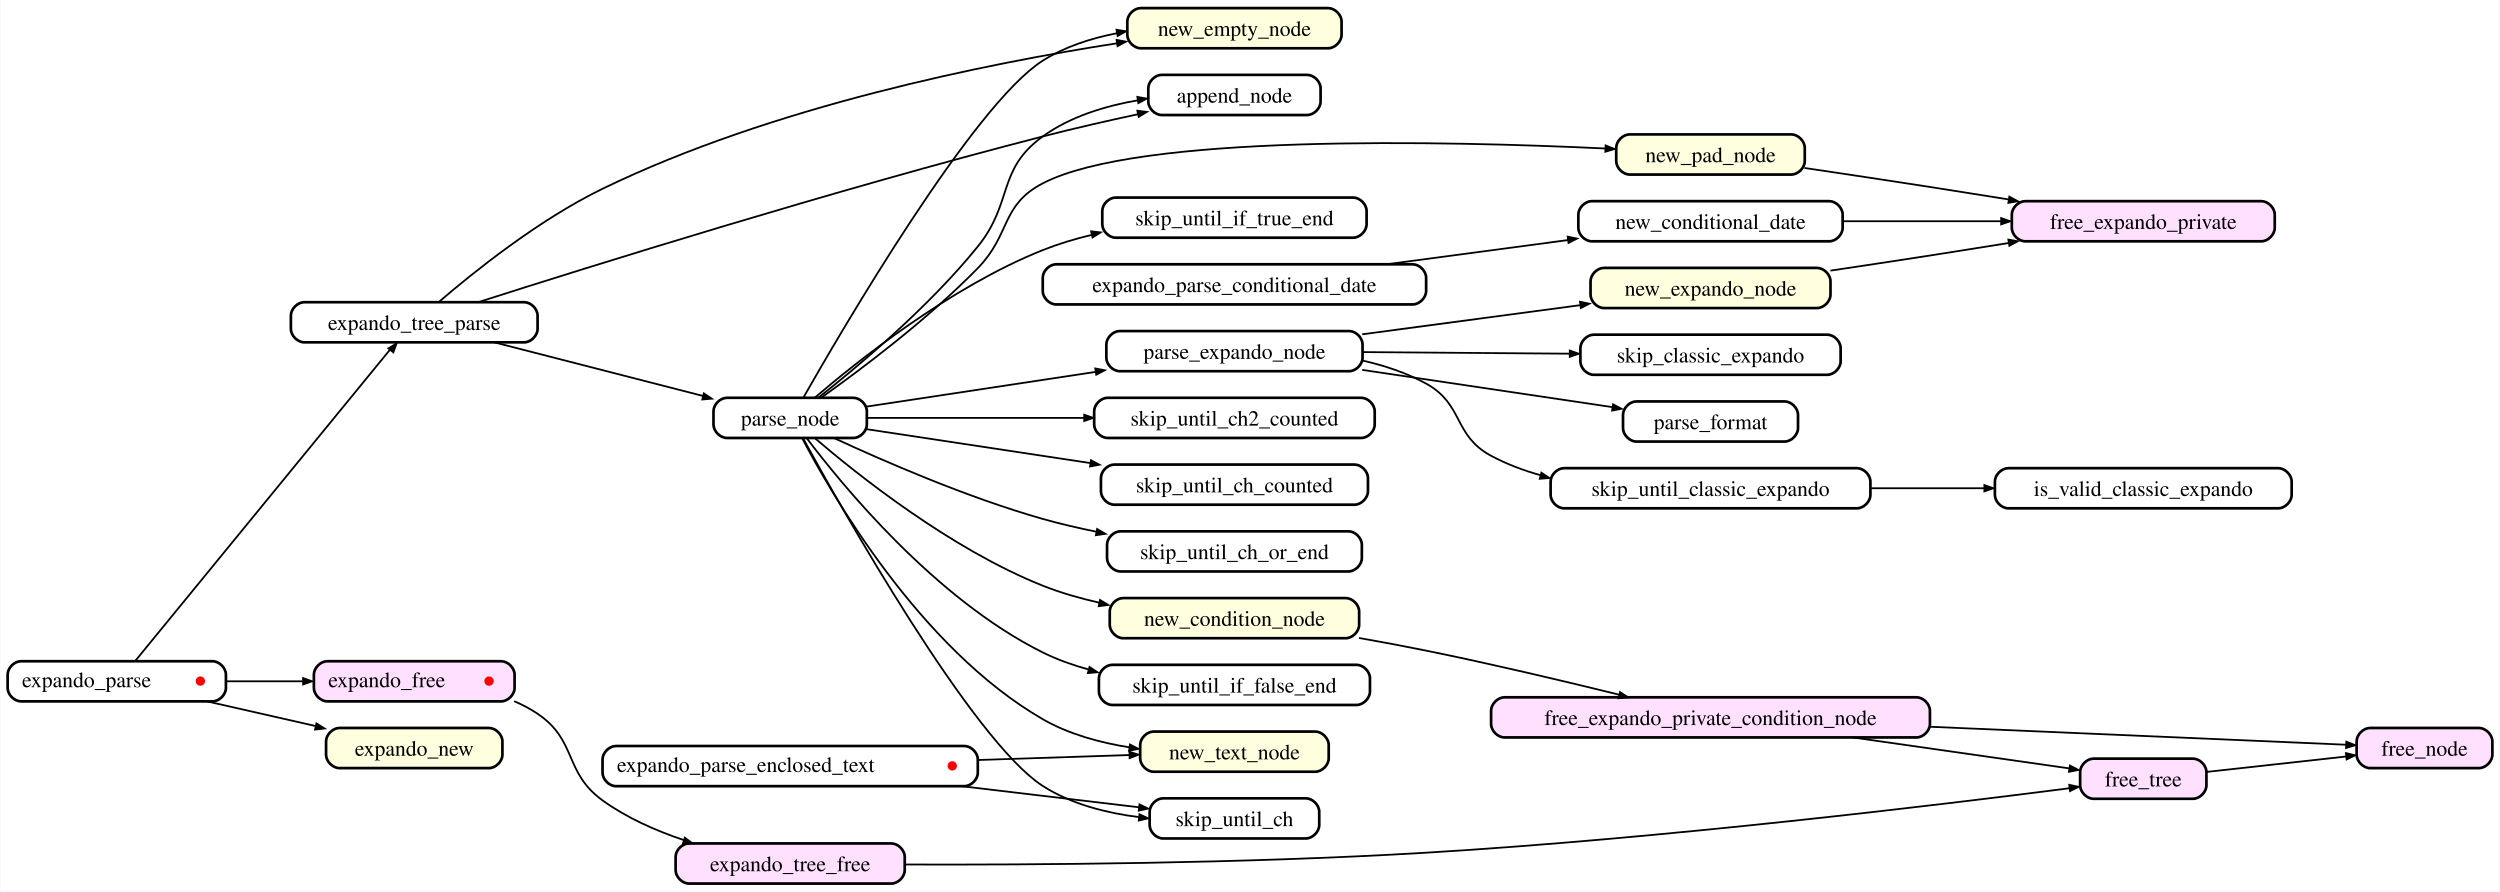
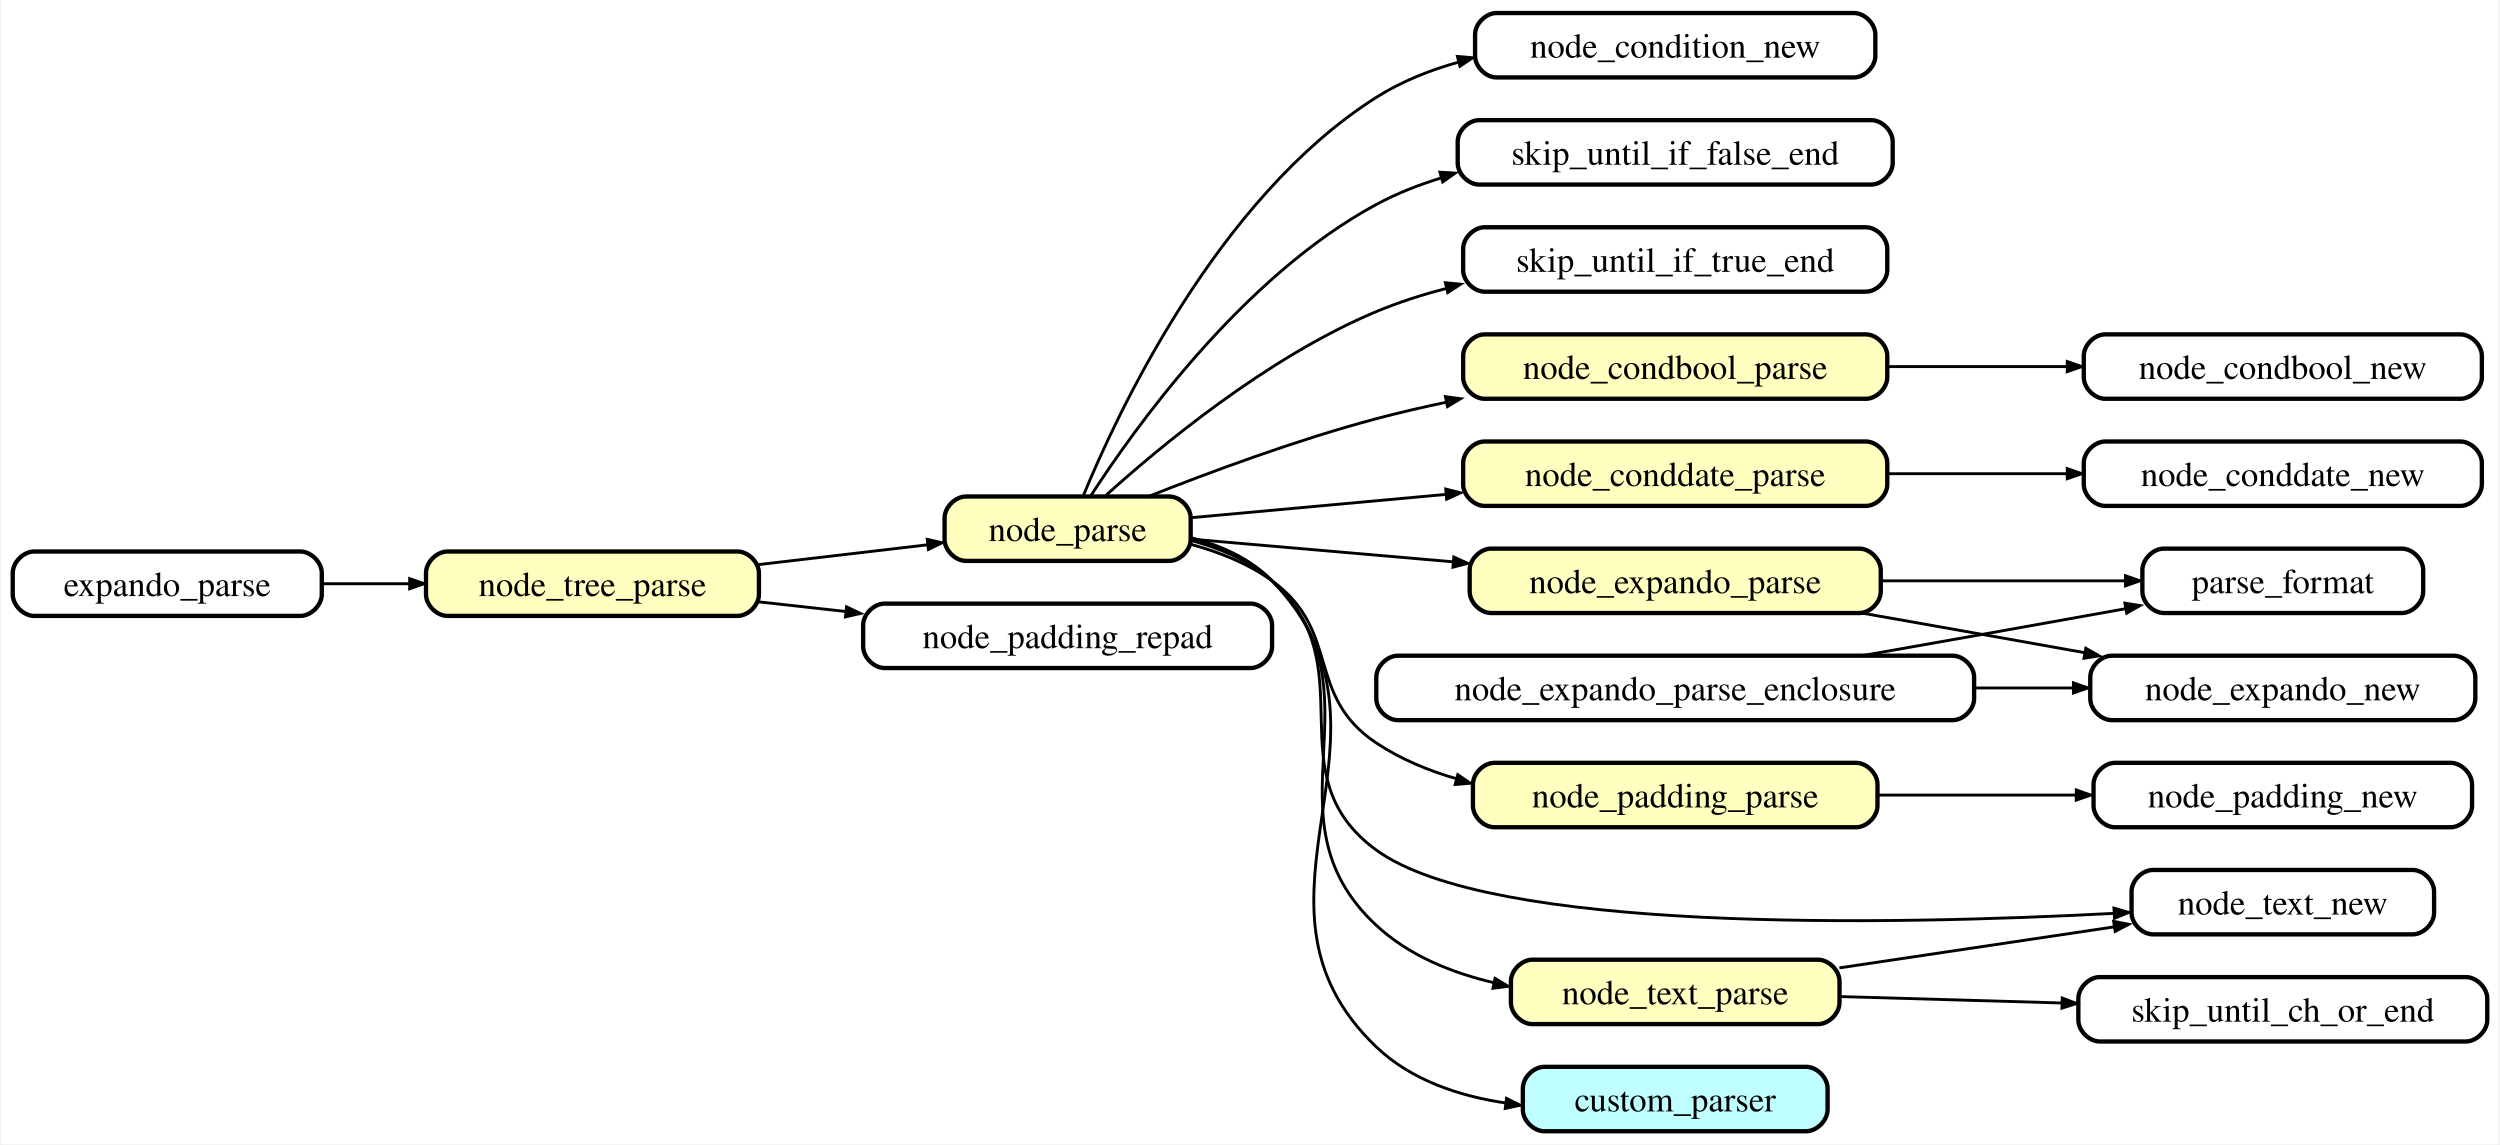
- <svg xmlns="http://www.w3.org/2000/svg" width="1385pt" height="494pt" viewBox="0.00 0.00 1385.25 494.25">
-   <g id="graph0" class="graph" transform="scale(1 1) rotate(0) translate(4 490.25)">
-     <polygon fill="white" stroke="none" points="-4,4 -4,-490.25 1381.25,-490.25 1381.25,4 -4,4" />
+ <svg xmlns="http://www.w3.org/2000/svg" width="863pt" height="395pt" viewBox="0.00 0.00 862.75 395.25">
+   <g id="graph0" class="graph" transform="scale(1 1) rotate(0) translate(4 391.25)">
+     <polygon fill="white" stroke="none" points="-4,4 -4,-391.25 858.75,-391.25 858.75,4 -4,4" />
    <g id="node1" class="node">
-       <path fill="#ffffff" stroke="black" stroke-width="1.5" d="M7.42,-101.5C7.42,-101.5 113.58,-101.5 113.58,-101.5 117.29,-101.5 121,-105.21 121,-108.92 121,-108.92 121,-116.33 121,-116.33 121,-120.04 117.29,-123.75 113.58,-123.75 113.58,-123.75 7.42,-123.75 7.42,-123.75 3.71,-123.75 0,-120.04 0,-116.33 0,-116.33 0,-108.92 0,-108.92 0,-105.21 3.71,-101.5 7.42,-101.5" />
-       <text text-anchor="start" x="8" y="-109.35" font-family="Times,serif" font-size="12.00">expando_parse </text>
-       <text text-anchor="start" x="102.5" y="-109.35" font-family="Times,serif" font-size="12.00" fill="red">●</text>
+       <path fill="#ffffc0" stroke="black" stroke-width="1.5" d="M508.42,-253.5C508.42,-253.5 640.08,-253.5 640.08,-253.5 643.79,-253.5 647.5,-257.21 647.5,-260.92 647.5,-260.92 647.5,-268.33 647.5,-268.33 647.5,-272.04 643.79,-275.75 640.08,-275.75 640.08,-275.75 508.42,-275.75 508.42,-275.75 504.71,-275.75 501,-272.04 501,-268.33 501,-268.33 501,-260.92 501,-260.92 501,-257.21 504.71,-253.5 508.42,-253.5" />
+       <text text-anchor="middle" x="574.25" y="-260.35" font-family="Times,serif" font-size="12.00">node_condbool_parse</text>
+     </g>
+     <g id="node10" class="node">
+       <path fill="#ffffff" stroke="black" stroke-width="1.5" d="M722.79,-253.5C722.79,-253.5 845.46,-253.5 845.46,-253.5 849.17,-253.5 852.88,-257.21 852.88,-260.92 852.88,-260.92 852.88,-268.33 852.88,-268.33 852.88,-272.04 849.17,-275.75 845.46,-275.75 845.46,-275.75 722.79,-275.75 722.79,-275.75 719.08,-275.75 715.38,-272.04 715.38,-268.33 715.38,-268.33 715.38,-260.92 715.38,-260.92 715.38,-257.21 719.08,-253.5 722.79,-253.5" />
+       <text text-anchor="middle" x="784.12" y="-260.35" font-family="Times,serif" font-size="12.00">node_condbool_new</text>
+     </g>
+     <g id="edge2" class="edge">
+       <path fill="none" stroke="black" d="M647.37,-264.62C667.54,-264.62 689.48,-264.62 709.73,-264.62" />
+       <polygon fill="black" stroke="black" points="709.67,-266.38 714.67,-264.62 709.67,-262.88 709.67,-266.38" />
+     </g>
+     <g id="node2" class="node">
+       <path fill="#ffffc0" stroke="black" stroke-width="1.5" d="M508.42,-216.5C508.42,-216.5 640.08,-216.5 640.08,-216.5 643.79,-216.5 647.5,-220.21 647.5,-223.92 647.5,-223.92 647.5,-231.33 647.5,-231.33 647.5,-235.04 643.79,-238.75 640.08,-238.75 640.08,-238.75 508.42,-238.75 508.42,-238.75 504.71,-238.75 501,-235.04 501,-231.33 501,-231.33 501,-223.92 501,-223.92 501,-220.21 504.71,-216.5 508.42,-216.5" />
+       <text text-anchor="middle" x="574.25" y="-223.35" font-family="Times,serif" font-size="12.00">node_conddate_parse</text>
+     </g>
+     <g id="node11" class="node">
+       <path fill="#ffffff" stroke="black" stroke-width="1.5" d="M722.79,-216.5C722.79,-216.5 845.46,-216.5 845.46,-216.5 849.17,-216.5 852.88,-220.21 852.88,-223.92 852.88,-223.92 852.88,-231.33 852.88,-231.33 852.88,-235.04 849.17,-238.75 845.46,-238.75 845.46,-238.75 722.79,-238.75 722.79,-238.75 719.08,-238.75 715.38,-235.04 715.38,-231.33 715.38,-231.33 715.38,-223.92 715.38,-223.92 715.38,-220.21 719.08,-216.5 722.79,-216.5" />
+       <text text-anchor="middle" x="784.12" y="-223.35" font-family="Times,serif" font-size="12.00">node_conddate_new</text>
+     </g>
+     <g id="edge3" class="edge">
+       <path fill="none" stroke="black" d="M647.37,-227.62C667.54,-227.62 689.48,-227.62 709.73,-227.62" />
+       <polygon fill="black" stroke="black" points="709.67,-229.38 714.67,-227.62 709.67,-225.88 709.67,-229.38" />
    </g>
    <g id="node3" class="node">
-       <path fill="#ffe0ff" stroke="black" stroke-width="1.5" d="M177.17,-101.5C177.17,-101.5 273.58,-101.5 273.58,-101.5 277.29,-101.5 281,-105.21 281,-108.92 281,-108.92 281,-116.33 281,-116.33 281,-120.04 277.29,-123.75 273.58,-123.75 273.58,-123.75 177.17,-123.75 177.17,-123.75 173.46,-123.75 169.75,-120.04 169.75,-116.33 169.75,-116.33 169.75,-108.92 169.75,-108.92 169.75,-105.21 173.46,-101.5 177.17,-101.5" />
-       <text text-anchor="start" x="177.75" y="-109.35" font-family="Times,serif" font-size="12.00">expando_free </text>
-       <text text-anchor="start" x="262.5" y="-109.35" font-family="Times,serif" font-size="12.00" fill="red">●</text>
+       <path fill="#ffffc0" stroke="black" stroke-width="1.5" d="M510.67,-179.5C510.67,-179.5 637.83,-179.5 637.83,-179.5 641.54,-179.5 645.25,-183.21 645.25,-186.92 645.25,-186.92 645.25,-194.33 645.25,-194.33 645.25,-198.04 641.54,-201.75 637.83,-201.75 637.83,-201.75 510.67,-201.75 510.67,-201.75 506.96,-201.75 503.25,-198.04 503.25,-194.33 503.25,-194.33 503.25,-186.92 503.25,-186.92 503.25,-183.21 506.96,-179.5 510.67,-179.5" />
+       <text text-anchor="middle" x="574.25" y="-186.35" font-family="Times,serif" font-size="12.00">node_expando_parse</text>
    </g>
-     <g id="edge2" class="edge">
-       <path fill="none" stroke="black" d="M120.76,-112.62C134.77,-112.62 149.72,-112.62 163.79,-112.62" />
-       <polygon fill="black" stroke="black" points="163.76,-114.38 168.76,-112.62 163.76,-110.88 163.76,-114.38" />
+     <g id="node12" class="node">
+       <path fill="#ffffff" stroke="black" stroke-width="1.5" d="M725.04,-142.5C725.04,-142.5 843.21,-142.5 843.21,-142.5 846.92,-142.5 850.62,-146.21 850.62,-149.92 850.62,-149.92 850.62,-157.33 850.62,-157.33 850.62,-161.04 846.92,-164.75 843.21,-164.75 843.21,-164.75 725.04,-164.75 725.04,-164.75 721.33,-164.75 717.62,-161.04 717.62,-157.33 717.62,-157.33 717.62,-149.92 717.62,-149.92 717.62,-146.21 721.33,-142.5 725.04,-142.5" />
+       <text text-anchor="middle" x="784.12" y="-149.35" font-family="Times,serif" font-size="12.00">node_expando_new</text>
+     </g>
+     <g id="edge4" class="edge">
+       <path fill="none" stroke="black" d="M638.53,-179.52C651.42,-177.25 664.9,-174.87 677.5,-172.62 689.91,-170.42 703.13,-168.05 715.88,-165.76" />
+       <polygon fill="black" stroke="black" points="716.08,-167.32 720.69,-164.72 715.46,-163.88 716.08,-167.32" />
+     </g>
+     <g id="node13" class="node">
+       <path fill="#ffffff" stroke="black" stroke-width="1.5" d="M743.04,-179.5C743.04,-179.5 825.21,-179.5 825.21,-179.5 828.92,-179.5 832.62,-183.21 832.62,-186.92 832.62,-186.92 832.62,-194.33 832.62,-194.33 832.62,-198.04 828.92,-201.75 825.21,-201.75 825.21,-201.75 743.04,-201.75 743.04,-201.75 739.33,-201.75 735.62,-198.04 735.62,-194.33 735.62,-194.33 735.62,-186.92 735.62,-186.92 735.62,-183.21 739.33,-179.5 743.04,-179.5" />
+       <text text-anchor="middle" x="784.12" y="-186.35" font-family="Times,serif" font-size="12.00">parse_format</text>
+     </g>
+     <g id="edge5" class="edge">
+       <path fill="none" stroke="black" d="M645.05,-190.62C672.79,-190.62 704.18,-190.62 730.02,-190.62" />
+       <polygon fill="black" stroke="black" points="729.78,-192.38 734.78,-190.62 729.78,-188.88 729.78,-192.38" />
+     </g>
+     <g id="node4" class="node">
+       <path fill="#ffffc0" stroke="black" stroke-width="1.5" d="M511.79,-105.5C511.79,-105.5 636.71,-105.5 636.71,-105.5 640.42,-105.5 644.12,-109.21 644.12,-112.92 644.12,-112.92 644.12,-120.33 644.12,-120.33 644.12,-124.04 640.42,-127.75 636.71,-127.75 636.71,-127.75 511.79,-127.75 511.79,-127.75 508.08,-127.75 504.38,-124.04 504.38,-120.33 504.38,-120.33 504.38,-112.92 504.38,-112.92 504.38,-109.21 508.08,-105.5 511.79,-105.5" />
+       <text text-anchor="middle" x="574.25" y="-112.35" font-family="Times,serif" font-size="12.00">node_padding_parse</text>
+     </g>
+     <g id="node15" class="node">
+       <path fill="#ffffff" stroke="black" stroke-width="1.5" d="M726.17,-105.5C726.17,-105.5 842.08,-105.5 842.08,-105.5 845.79,-105.5 849.5,-109.21 849.5,-112.92 849.5,-112.92 849.5,-120.33 849.5,-120.33 849.5,-124.04 845.79,-127.75 842.08,-127.75 842.08,-127.75 726.17,-127.75 726.17,-127.75 722.46,-127.75 718.75,-124.04 718.75,-120.33 718.75,-120.33 718.75,-112.92 718.75,-112.92 718.75,-109.21 722.46,-105.5 726.17,-105.5" />
+       <text text-anchor="middle" x="784.12" y="-112.35" font-family="Times,serif" font-size="12.00">node_padding_new</text>
+     </g>
+     <g id="edge8" class="edge">
+       <path fill="none" stroke="black" d="M643.89,-116.62C666.04,-116.62 690.61,-116.62 712.87,-116.62" />
+       <polygon fill="black" stroke="black" points="712.78,-118.38 717.78,-116.62 712.78,-114.88 712.78,-118.38" />
+     </g>
+     <g id="node5" class="node">
+       <path fill="#ffffc0" stroke="black" stroke-width="1.5" d="M329.29,-197.5C329.29,-197.5 399.46,-197.5 399.46,-197.5 403.17,-197.5 406.88,-201.21 406.88,-204.92 406.88,-204.92 406.88,-212.33 406.88,-212.33 406.88,-216.04 403.17,-219.75 399.46,-219.75 399.46,-219.75 329.29,-219.75 329.29,-219.75 325.58,-219.75 321.88,-216.04 321.88,-212.33 321.88,-212.33 321.88,-204.92 321.88,-204.92 321.88,-201.21 325.58,-197.5 329.29,-197.5" />
+       <text text-anchor="middle" x="364.38" y="-204.35" font-family="Times,serif" font-size="12.00">node_parse</text>
+     </g>
+     <g id="edge10" class="edge">
+       <path fill="none" stroke="black" d="M391.89,-219.6C413.01,-227.98 443.5,-239.32 471,-246.62 478.86,-248.71 487.12,-250.62 495.39,-252.36" />
+       <polygon fill="black" stroke="black" points="494.88,-254.24 500.12,-253.53 495.58,-250.81 494.88,-254.24" />
+     </g>
+     <g id="edge11" class="edge">
+       <path fill="none" stroke="black" d="M406.44,-212.38C431.84,-214.7 465.26,-217.75 495.51,-220.52" />
+       <polygon fill="black" stroke="black" points="494.98,-222.32 500.12,-221.03 495.3,-218.83 494.98,-222.32" />
+     </g>
+     <g id="edge13" class="edge">
+       <path fill="none" stroke="black" d="M406.44,-205.07C432.51,-202.81 467.02,-199.82 497.89,-197.15" />
+       <polygon fill="black" stroke="black" points="497.78,-198.83 502.61,-196.66 497.48,-195.34 497.78,-198.83" />
+     </g>
+     <g id="edge14" class="edge">
+       <path fill="none" stroke="black" d="M406.65,-203.3C416.58,-200.63 426.7,-196.63 435,-190.62 458.97,-173.28 446.36,-151.01 471,-134.62 479.42,-129.02 489.06,-125.01 498.99,-122.17" />
+       <polygon fill="black" stroke="black" points="499.14,-123.67 503.52,-120.7 498.24,-120.29 499.14,-123.67" />
+     </g>
+     <g id="node6" class="node">
+       <path fill="#ffffc0" stroke="black" stroke-width="1.5" d="M524.92,-37.5C524.92,-37.5 623.58,-37.5 623.58,-37.5 627.29,-37.5 631,-41.21 631,-44.92 631,-44.92 631,-52.33 631,-52.33 631,-56.04 627.29,-59.75 623.58,-59.75 623.58,-59.75 524.92,-59.75 524.92,-59.75 521.21,-59.75 517.5,-56.04 517.5,-52.33 517.5,-52.33 517.5,-44.92 517.5,-44.92 517.5,-41.21 521.21,-37.5 524.92,-37.5" />
+       <text text-anchor="middle" x="574.25" y="-44.35" font-family="Times,serif" font-size="12.00">node_text_parse</text>
+     </g>
+     <g id="edge16" class="edge">
+       <path fill="none" stroke="black" d="M406.82,-205.1C417.1,-202.43 427.34,-197.97 435,-190.62 474.86,-152.36 430.54,-109.25 471,-71.62 482.21,-61.2 497.11,-55.14 512.05,-51.71" />
+       <polygon fill="black" stroke="black" points="512.01,-53.29 516.55,-50.56 511.29,-49.87 512.01,-53.29" />
+     </g>
+     <g id="node8" class="node">
+       <path fill="#c0ffff" stroke="black" stroke-width="1.5" d="M529.04,-0.5C529.04,-0.5 619.46,-0.5 619.46,-0.5 623.17,-0.5 626.88,-4.21 626.88,-7.92 626.88,-7.92 626.88,-15.33 626.88,-15.33 626.88,-19.04 623.17,-22.75 619.46,-22.75 619.46,-22.75 529.04,-22.75 529.04,-22.75 525.33,-22.75 521.62,-19.04 521.62,-15.33 521.62,-15.33 521.62,-7.92 521.62,-7.92 521.62,-4.21 525.33,-0.5 529.04,-0.5" />
+       <text text-anchor="middle" x="574.25" y="-7.35" font-family="Times,serif" font-size="12.00">custom_parser</text>
+     </g>
+     <g id="edge9" class="edge">
+       <path fill="none" stroke="black" d="M406.83,-205.56C417.23,-202.9 427.53,-198.34 435,-190.62 485.98,-137.93 417.98,-80.27 471,-29.62 483.06,-18.1 499.76,-12.56 516.18,-10.18" />
+       <polygon fill="black" stroke="black" points="515.98,-11.84 520.72,-9.49 515.54,-8.37 515.98,-11.84" />
+     </g>
+     <g id="node16" class="node">
+       <path fill="#ffffff" stroke="black" stroke-width="1.5" d="M512.54,-364.5C512.54,-364.5 635.96,-364.5 635.96,-364.5 639.67,-364.5 643.38,-368.21 643.38,-371.92 643.38,-371.92 643.38,-379.33 643.38,-379.33 643.38,-383.04 639.67,-386.75 635.96,-386.75 635.96,-386.75 512.54,-386.75 512.54,-386.75 508.83,-386.75 505.12,-383.04 505.12,-379.33 505.12,-379.33 505.12,-371.92 505.12,-371.92 505.12,-368.21 508.83,-364.5 512.54,-364.5" />
+       <text text-anchor="middle" x="574.25" y="-371.35" font-family="Times,serif" font-size="12.00">node_condition_new</text>
+     </g>
+     <g id="edge12" class="edge">
+       <path fill="none" stroke="black" d="M369.57,-219.46C381.04,-247.5 415.8,-322.7 471,-357.62 479.67,-363.11 489.55,-367.05 499.66,-369.86" />
+       <polygon fill="black" stroke="black" points="499.02,-371.76 504.3,-371.3 499.89,-368.36 499.02,-371.76" />
+     </g>
+     <g id="node17" class="node">
+       <path fill="#ffffff" stroke="black" stroke-width="1.5" d="M739.29,-68.5C739.29,-68.5 828.96,-68.5 828.96,-68.5 832.67,-68.5 836.38,-72.21 836.38,-75.92 836.38,-75.92 836.38,-83.33 836.38,-83.33 836.38,-87.04 832.67,-90.75 828.96,-90.75 828.96,-90.75 739.29,-90.75 739.29,-90.75 735.58,-90.75 731.88,-87.04 731.88,-83.33 731.88,-83.33 731.88,-75.92 731.88,-75.92 731.88,-72.21 735.58,-68.5 739.29,-68.5" />
+       <text text-anchor="middle" x="784.12" y="-75.35" font-family="Times,serif" font-size="12.00">node_text_new</text>
+     </g>
+     <g id="edge15" class="edge">
+       <path fill="none" stroke="black" d="M406.82,-204.61C416.98,-201.93 427.17,-197.6 435,-190.62 468.11,-161.16 435.17,-123.72 471,-97.62 510.31,-68.99 647.53,-71.62 726.32,-75.78" />
+       <polygon fill="black" stroke="black" points="725.8,-77.56 730.89,-76.08 725.99,-74.07 725.8,-77.56" />
+     </g>
+     <g id="node18" class="node">
+       <path fill="#ffffff" stroke="black" stroke-width="1.5" d="M506.54,-327.5C506.54,-327.5 641.96,-327.5 641.96,-327.5 645.67,-327.5 649.38,-331.21 649.38,-334.92 649.38,-334.92 649.38,-342.33 649.38,-342.33 649.38,-346.04 645.67,-349.75 641.96,-349.75 641.96,-349.75 506.54,-349.75 506.54,-349.75 502.83,-349.75 499.12,-346.04 499.12,-342.33 499.12,-342.33 499.12,-334.92 499.12,-334.92 499.12,-331.21 502.83,-327.5 506.54,-327.5" />
+       <text text-anchor="middle" x="574.25" y="-334.35" font-family="Times,serif" font-size="12.00">skip_until_if_false_end</text>
+     </g>
+     <g id="edge17" class="edge">
+       <path fill="none" stroke="black" d="M372.23,-219.75C387.09,-242.78 424.65,-295.64 471,-320.62 478.09,-324.45 485.82,-327.48 493.75,-329.89" />
+       <polygon fill="black" stroke="black" points="492.98,-331.78 498.27,-331.46 493.94,-328.41 492.98,-331.78" />
+     </g>
+     <g id="node19" class="node">
+       <path fill="#ffffff" stroke="black" stroke-width="1.5" d="M508.42,-290.5C508.42,-290.5 640.08,-290.5 640.08,-290.5 643.79,-290.5 647.5,-294.21 647.5,-297.92 647.5,-297.92 647.5,-305.33 647.5,-305.33 647.5,-309.04 643.79,-312.75 640.08,-312.75 640.08,-312.75 508.42,-312.75 508.42,-312.75 504.71,-312.75 501,-309.04 501,-305.33 501,-305.33 501,-297.92 501,-297.92 501,-294.21 504.71,-290.5 508.42,-290.5" />
+       <text text-anchor="middle" x="574.25" y="-297.35" font-family="Times,serif" font-size="12.00">skip_until_if_true_end</text>
+     </g>
+     <g id="edge18" class="edge">
+       <path fill="none" stroke="black" d="M376.98,-219.57C395.37,-236.25 433.03,-267.76 471,-283.62 478.7,-286.84 486.96,-289.49 495.33,-291.66" />
+       <polygon fill="black" stroke="black" points="494.86,-293.59 500.13,-293.09 495.7,-290.19 494.86,-293.59" />
+     </g>
+     <g id="edge19" class="edge">
+       <path fill="none" stroke="black" d="M630.96,-56.93C660.38,-61.32 696.44,-66.7 726.06,-71.12" />
+       <polygon fill="black" stroke="black" points="725.7,-72.98 730.9,-71.99 726.21,-69.52 725.7,-72.98" />
+     </g>
+     <g id="node20" class="node">
+       <path fill="#ffffff" stroke="black" stroke-width="1.5" d="M720.92,-31.5C720.92,-31.5 847.33,-31.5 847.33,-31.5 851.04,-31.5 854.75,-35.21 854.75,-38.92 854.75,-38.92 854.75,-46.33 854.75,-46.33 854.75,-50.04 851.04,-53.75 847.33,-53.75 847.33,-53.75 720.92,-53.75 720.92,-53.75 717.21,-53.75 713.5,-50.04 713.5,-46.33 713.5,-46.33 713.5,-38.92 713.5,-38.92 713.5,-35.21 717.21,-31.5 720.92,-31.5" />
+       <text text-anchor="middle" x="784.12" y="-38.35" font-family="Times,serif" font-size="12.00">skip_until_ch_or_end</text>
+     </g>
+     <g id="edge20" class="edge">
+       <path fill="none" stroke="black" d="M630.96,-47.02C654.66,-46.33 682.66,-45.52 708.14,-44.79" />
+       <polygon fill="black" stroke="black" points="707.93,-46.52 712.88,-44.62 707.83,-43.02 707.93,-46.52" />
+     </g>
+     <g id="node7" class="node">
+       <path fill="#ffffc0" stroke="black" stroke-width="1.5" d="M150.17,-178.5C150.17,-178.5 250.33,-178.5 250.33,-178.5 254.04,-178.5 257.75,-182.21 257.75,-185.92 257.75,-185.92 257.75,-193.33 257.75,-193.33 257.75,-197.04 254.04,-200.75 250.33,-200.75 250.33,-200.75 150.17,-200.75 150.17,-200.75 146.46,-200.75 142.75,-197.04 142.75,-193.33 142.75,-193.33 142.75,-185.92 142.75,-185.92 142.75,-182.21 146.46,-178.5 150.17,-178.5" />
+       <text text-anchor="middle" x="200.25" y="-185.35" font-family="Times,serif" font-size="12.00">node_tree_parse</text>
+     </g>
+     <g id="edge22" class="edge">
+       <path fill="none" stroke="black" d="M257.5,-196.22C276.73,-198.47 298.02,-200.97 316.43,-203.12" />
+       <polygon fill="black" stroke="black" points="315.88,-204.94 321.05,-203.78 316.29,-201.46 315.88,-204.94" />
+     </g>
+     <g id="node21" class="node">
+       <path fill="#ffffff" stroke="black" stroke-width="1.5" d="M301.17,-160.5C301.17,-160.5 427.58,-160.5 427.58,-160.5 431.29,-160.5 435,-164.21 435,-167.92 435,-167.92 435,-175.33 435,-175.33 435,-179.04 431.29,-182.75 427.58,-182.75 427.58,-182.75 301.17,-182.75 301.17,-182.75 297.46,-182.75 293.75,-179.04 293.75,-175.33 293.75,-175.33 293.75,-167.92 293.75,-167.92 293.75,-164.21 297.46,-160.5 301.17,-160.5" />
+       <text text-anchor="middle" x="364.38" y="-167.35" font-family="Times,serif" font-size="12.00">node_padding_repad</text>
+     </g>
+     <g id="edge21" class="edge">
+       <path fill="none" stroke="black" d="M257.5,-183.38C267.38,-182.28 277.8,-181.13 288.09,-179.98" />
+       <polygon fill="black" stroke="black" points="288.02,-181.64 292.8,-179.35 287.63,-178.16 288.02,-181.64" />
    </g>
    <g id="node9" class="node">
-       <path fill="#ffffe0" stroke="black" stroke-width="1.5" d="M183.92,-64.5C183.92,-64.5 266.83,-64.5 266.83,-64.5 270.54,-64.5 274.25,-68.21 274.25,-71.92 274.25,-71.92 274.25,-79.33 274.25,-79.33 274.25,-83.04 270.54,-86.75 266.83,-86.75 266.83,-86.75 183.92,-86.75 183.92,-86.75 180.21,-86.75 176.5,-83.04 176.5,-79.33 176.5,-79.33 176.5,-71.92 176.5,-71.92 176.5,-68.21 180.21,-64.5 183.92,-64.5" />
-       <text text-anchor="middle" x="225.38" y="-71.35" font-family="Times,serif" font-size="12.00">expando_new</text>
+       <path fill="#ffffff" stroke="black" stroke-width="1.5" d="M7.42,-178.5C7.42,-178.5 99.33,-178.5 99.33,-178.5 103.04,-178.5 106.75,-182.21 106.75,-185.92 106.75,-185.92 106.75,-193.33 106.75,-193.33 106.75,-197.04 103.04,-200.75 99.33,-200.75 99.33,-200.75 7.42,-200.75 7.42,-200.75 3.71,-200.75 0,-197.04 0,-193.33 0,-193.33 0,-185.92 0,-185.92 0,-182.21 3.71,-178.5 7.42,-178.5" />
+       <text text-anchor="middle" x="53.38" y="-185.35" font-family="Times,serif" font-size="12.00">expando_parse</text>
    </g>
-     <g id="edge3" class="edge">
-       <path fill="none" stroke="black" d="M110.37,-101.52C129.47,-97.18 151.44,-92.19 170.96,-87.76" />
-       <polygon fill="black" stroke="black" points="171.17,-89.28 175.66,-86.46 170.4,-85.86 171.17,-89.28" />
-     </g>
-     <g id="node15" class="node">
-       <path fill="#ffffff" stroke="black" stroke-width="1.5" d="M164.42,-300.5C164.42,-300.5 286.33,-300.5 286.33,-300.5 290.04,-300.5 293.75,-304.21 293.75,-307.92 293.75,-307.92 293.75,-315.33 293.75,-315.33 293.75,-319.04 290.04,-322.75 286.33,-322.75 286.33,-322.75 164.42,-322.75 164.42,-322.75 160.71,-322.75 157,-319.04 157,-315.33 157,-315.33 157,-307.92 157,-307.92 157,-304.21 160.71,-300.5 164.42,-300.5" />
-       <text text-anchor="middle" x="225.38" y="-307.35" font-family="Times,serif" font-size="12.00">expando_tree_parse</text>
-     </g>
-     <g id="edge4" class="edge">
-       <path fill="none" stroke="black" d="M70.49,-123.61C97.92,-157.12 180.58,-258.11 212.04,-296.55" />
-       <polygon fill="black" stroke="black" points="211.09,-297.16 215.61,-299.92 213.8,-294.94 211.09,-297.16" />
-     </g>
-     <g id="node2" class="node">
-       <path fill="#ffffff" stroke="black" stroke-width="1.5" d="M337.17,-54.5C337.17,-54.5 530.33,-54.5 530.33,-54.5 534.04,-54.5 537.75,-58.21 537.75,-61.92 537.75,-61.92 537.75,-69.33 537.75,-69.33 537.75,-73.04 534.04,-76.75 530.33,-76.75 530.33,-76.75 337.17,-76.75 337.17,-76.75 333.46,-76.75 329.75,-73.04 329.75,-69.33 329.75,-69.33 329.75,-61.92 329.75,-61.92 329.75,-58.21 333.46,-54.5 337.17,-54.5" />
-       <text text-anchor="start" x="337.75" y="-62.35" font-family="Times,serif" font-size="12.00">expando_parse_enclosed_text </text>
-       <text text-anchor="start" x="519.25" y="-62.35" font-family="Times,serif" font-size="12.00" fill="red">●</text>
+     <g id="edge1" class="edge">
+       <path fill="none" stroke="black" d="M106.68,-189.62C116.57,-189.62 127.01,-189.62 137.16,-189.62" />
+       <polygon fill="black" stroke="black" points="137.11,-191.38 142.11,-189.62 137.11,-187.88 137.11,-191.38" />
    </g>
    <g id="node14" class="node">
-       <path fill="#ffffe0" stroke="black" stroke-width="1.5" d="M635.17,-62.5C635.17,-62.5 724.83,-62.5 724.83,-62.5 728.54,-62.5 732.25,-66.21 732.25,-69.92 732.25,-69.92 732.25,-77.33 732.25,-77.33 732.25,-81.04 728.54,-84.75 724.83,-84.75 724.83,-84.75 635.17,-84.75 635.17,-84.75 631.46,-84.75 627.75,-81.04 627.75,-77.33 627.75,-77.33 627.75,-69.92 627.75,-69.92 627.75,-66.21 631.46,-62.5 635.17,-62.5" />
-       <text text-anchor="middle" x="680" y="-69.35" font-family="Times,serif" font-size="12.00">new_text_node</text>
+       <path fill="#ffffff" stroke="black" stroke-width="1.5" d="M478.42,-142.5C478.42,-142.5 670.08,-142.5 670.08,-142.5 673.79,-142.5 677.5,-146.21 677.5,-149.92 677.5,-149.92 677.5,-157.33 677.5,-157.33 677.5,-161.04 673.79,-164.75 670.08,-164.75 670.08,-164.75 478.42,-164.75 478.42,-164.75 474.71,-164.75 471,-161.04 471,-157.33 471,-157.33 471,-149.92 471,-149.92 471,-146.21 474.71,-142.5 478.42,-142.5" />
+       <text text-anchor="middle" x="574.25" y="-149.35" font-family="Times,serif" font-size="12.00">node_expando_parse_enclosure</text>
    </g>
    <g id="edge6" class="edge">
-       <path fill="none" stroke="black" d="M537.63,-68.99C566.47,-69.94 596.79,-70.93 621.92,-71.76" />
-       <polygon fill="black" stroke="black" points="621.8,-73.54 626.86,-71.95 621.92,-70.04 621.8,-73.54" />
-     </g>
-     <g id="node18" class="node">
-       <path fill="#ffffff" stroke="black" stroke-width="1.5" d="M640.42,-25.5C640.42,-25.5 719.58,-25.5 719.58,-25.5 723.29,-25.5 727,-29.21 727,-32.92 727,-32.92 727,-40.33 727,-40.33 727,-44.04 723.29,-47.75 719.58,-47.75 719.58,-47.75 640.42,-47.75 640.42,-47.75 636.71,-47.75 633,-44.04 633,-40.33 633,-40.33 633,-32.92 633,-32.92 633,-29.21 636.71,-25.5 640.42,-25.5" />
-       <text text-anchor="middle" x="680" y="-32.35" font-family="Times,serif" font-size="12.00">skip_until_ch</text>
+       <path fill="none" stroke="black" d="M677.36,-153.62C689.08,-153.62 700.82,-153.62 712.01,-153.62" />
+       <polygon fill="black" stroke="black" points="711.8,-155.38 716.8,-153.62 711.8,-151.88 711.8,-155.38" />
    </g>
    <g id="edge7" class="edge">
-       <path fill="none" stroke="black" d="M528.14,-54.54C561.85,-50.53 598.65,-46.16 627.47,-42.74" />
-       <polygon fill="black" stroke="black" points="627.37,-44.4 632.13,-42.07 626.96,-40.92 627.37,-44.4" />
-     </g>
-     <g id="node4" class="node">
-       <path fill="#ffe0ff" stroke="black" stroke-width="1.5" d="M377.67,-0.5C377.67,-0.5 489.83,-0.5 489.83,-0.5 493.54,-0.5 497.25,-4.21 497.25,-7.92 497.25,-7.92 497.25,-15.33 497.25,-15.33 497.25,-19.04 493.54,-22.75 489.83,-22.75 489.83,-22.75 377.67,-22.75 377.67,-22.75 373.96,-22.75 370.25,-19.04 370.25,-15.33 370.25,-15.33 370.25,-7.92 370.25,-7.92 370.25,-4.21 373.96,-0.5 377.67,-0.5" />
-       <text text-anchor="middle" x="433.75" y="-7.35" font-family="Times,serif" font-size="12.00">expando_tree_free</text>
-     </g>
-     <g id="edge1" class="edge">
-       <path fill="none" stroke="black" d="M280.76,-101.6C285.33,-99.64 289.74,-97.34 293.75,-94.62 315.85,-79.7 308.16,-62.28 329.75,-46.62 343.09,-36.95 359.31,-29.8 374.89,-24.58" />
-       <polygon fill="black" stroke="black" points="375.37,-25.95 379.6,-22.75 374.3,-22.61 375.37,-25.95" />
-     </g>
-     <g id="node8" class="node">
-       <path fill="#ffe0ff" stroke="black" stroke-width="1.5" d="M1156.17,-47.5C1156.17,-47.5 1211.33,-47.5 1211.33,-47.5 1215.04,-47.5 1218.75,-51.21 1218.75,-54.92 1218.75,-54.92 1218.75,-62.33 1218.75,-62.33 1218.75,-66.04 1215.04,-69.75 1211.33,-69.75 1211.33,-69.75 1156.17,-69.75 1156.17,-69.75 1152.46,-69.75 1148.75,-66.04 1148.75,-62.33 1148.75,-62.33 1148.75,-54.92 1148.75,-54.92 1148.75,-51.21 1152.46,-47.5 1156.17,-47.5" />
-       <text text-anchor="middle" x="1183.75" y="-54.35" font-family="Times,serif" font-size="12.00">free_tree</text>
-     </g>
-     <g id="edge8" class="edge">
-       <path fill="none" stroke="black" d="M497.04,-11.07C567.35,-10.83 685.12,-11.54 786.25,-17.62 917.27,-25.5 1071.79,-44.21 1143.07,-53.38" />
-       <polygon fill="black" stroke="black" points="1142.7,-55.23 1147.89,-54.13 1143.15,-51.75 1142.7,-55.23" />
-     </g>
-     <g id="node5" class="node">
-       <path fill="#ffe0ff" stroke="black" stroke-width="1.5" d="M1118.29,-356.5C1118.29,-356.5 1249.21,-356.5 1249.21,-356.5 1252.92,-356.5 1256.62,-360.21 1256.62,-363.92 1256.62,-363.92 1256.62,-371.33 1256.62,-371.33 1256.62,-375.04 1252.92,-378.75 1249.21,-378.75 1249.21,-378.75 1118.29,-378.75 1118.29,-378.75 1114.58,-378.75 1110.88,-375.04 1110.88,-371.33 1110.88,-371.33 1110.88,-363.92 1110.88,-363.92 1110.88,-360.21 1114.58,-356.5 1118.29,-356.5" />
-       <text text-anchor="middle" x="1183.75" y="-363.35" font-family="Times,serif" font-size="12.00">free_expando_private</text>
-     </g>
-     <g id="node6" class="node">
-       <path fill="#ffe0ff" stroke="black" stroke-width="1.5" d="M829.67,-81.5C829.67,-81.5 1058.08,-81.5 1058.08,-81.5 1061.79,-81.5 1065.5,-85.21 1065.5,-88.92 1065.5,-88.92 1065.5,-96.33 1065.5,-96.33 1065.5,-100.04 1061.79,-103.75 1058.08,-103.75 1058.08,-103.75 829.67,-103.75 829.67,-103.75 825.96,-103.75 822.25,-100.04 822.25,-96.33 822.25,-96.33 822.25,-88.92 822.25,-88.92 822.25,-85.21 825.96,-81.5 829.67,-81.5" />
-       <text text-anchor="middle" x="943.88" y="-88.35" font-family="Times,serif" font-size="12.00">free_expando_private_condition_node</text>
-     </g>
-     <g id="node7" class="node">
-       <path fill="#ffe0ff" stroke="black" stroke-width="1.5" d="M1309.42,-64.5C1309.42,-64.5 1369.83,-64.5 1369.83,-64.5 1373.54,-64.5 1377.25,-68.21 1377.25,-71.92 1377.25,-71.92 1377.25,-79.33 1377.25,-79.33 1377.25,-83.04 1373.54,-86.75 1369.83,-86.75 1369.83,-86.75 1309.42,-86.75 1309.42,-86.75 1305.71,-86.75 1302,-83.04 1302,-79.33 1302,-79.33 1302,-71.92 1302,-71.92 1302,-68.21 1305.71,-64.5 1309.42,-64.5" />
-       <text text-anchor="middle" x="1339.62" y="-71.35" font-family="Times,serif" font-size="12.00">free_node</text>
-     </g>
-     <g id="edge12" class="edge">
-       <path fill="none" stroke="black" d="M1065.42,-87.42C1143.96,-84.03 1241.67,-79.81 1296.4,-77.45" />
-       <polygon fill="black" stroke="black" points="1296.29,-79.16 1301.21,-77.2 1296.14,-75.66 1296.29,-79.16" />
-     </g>
-     <g id="edge13" class="edge">
-       <path fill="none" stroke="black" d="M1022.44,-81.54C1062.81,-75.77 1110.44,-68.96 1143.24,-64.27" />
-       <polygon fill="black" stroke="black" points="1143.08,-65.92 1147.78,-63.48 1142.58,-62.46 1143.08,-65.92" />
-     </g>
-     <g id="edge14" class="edge">
-       <path fill="none" stroke="black" d="M1218.52,-62.36C1241.45,-64.89 1271.95,-68.26 1296.47,-70.97" />
-       <polygon fill="black" stroke="black" points="1296.09,-72.8 1301.25,-71.61 1296.47,-69.32 1296.09,-72.8" />
-     </g>
-     <g id="node10" class="node">
-       <path fill="#ffffe0" stroke="black" stroke-width="1.5" d="M618.29,-136.5C618.29,-136.5 741.71,-136.5 741.71,-136.5 745.42,-136.5 749.12,-140.21 749.12,-143.92 749.12,-143.92 749.12,-151.33 749.12,-151.33 749.12,-155.04 745.42,-158.75 741.71,-158.75 741.71,-158.75 618.29,-158.75 618.29,-158.75 614.58,-158.75 610.88,-155.04 610.88,-151.33 610.88,-151.33 610.88,-143.92 610.88,-143.92 610.88,-140.21 614.58,-136.5 618.29,-136.5" />
-       <text text-anchor="middle" x="680" y="-143.35" font-family="Times,serif" font-size="12.00">new_condition_node</text>
-     </g>
-     <g id="edge16" class="edge">
-       <path fill="none" stroke="black" d="M749.06,-136.63C761.46,-134.44 774.26,-132.06 786.25,-129.62 822.34,-122.28 862.78,-112.7 893.53,-105.12" />
-       <polygon fill="black" stroke="black" points="893.72,-106.63 898.15,-103.73 892.88,-103.23 893.72,-106.63" />
-     </g>
-     <g id="node11" class="node">
-       <path fill="#ffffe0" stroke="black" stroke-width="1.5" d="M628.04,-463.5C628.04,-463.5 731.96,-463.5 731.96,-463.5 735.67,-463.5 739.38,-467.21 739.38,-470.92 739.38,-470.92 739.38,-478.33 739.38,-478.33 739.38,-482.04 735.67,-485.75 731.96,-485.75 731.96,-485.75 628.04,-485.75 628.04,-485.75 624.33,-485.75 620.62,-482.04 620.62,-478.33 620.62,-478.33 620.62,-470.92 620.62,-470.92 620.62,-467.21 624.33,-463.5 628.04,-463.5" />
-       <text text-anchor="middle" x="680" y="-470.35" font-family="Times,serif" font-size="12.00">new_empty_node</text>
-     </g>
-     <g id="node12" class="node">
-       <path fill="#ffffe0" stroke="black" stroke-width="1.5" d="M884.79,-319.5C884.79,-319.5 1002.96,-319.5 1002.96,-319.5 1006.67,-319.5 1010.38,-323.21 1010.38,-326.92 1010.38,-326.92 1010.38,-334.33 1010.38,-334.33 1010.38,-338.04 1006.67,-341.75 1002.96,-341.75 1002.96,-341.75 884.79,-341.75 884.79,-341.75 881.08,-341.75 877.38,-338.04 877.38,-334.33 877.38,-334.33 877.38,-326.92 877.38,-326.92 877.38,-323.21 881.08,-319.5 884.79,-319.5" />
-       <text text-anchor="middle" x="943.88" y="-326.35" font-family="Times,serif" font-size="12.00">new_expando_node</text>
-     </g>
-     <g id="edge17" class="edge">
-       <path fill="none" stroke="black" d="M1010.32,-340.24C1028.22,-342.91 1047.61,-345.84 1065.5,-348.62 1079.71,-350.84 1094.88,-353.25 1109.43,-355.6" />
-       <polygon fill="black" stroke="black" points="1108.98,-357.46 1114.19,-356.53 1109.53,-354 1108.98,-357.46" />
-     </g>
-     <g id="node13" class="node">
-       <path fill="#ffffe0" stroke="black" stroke-width="1.5" d="M899.04,-393.5C899.04,-393.5 988.71,-393.5 988.71,-393.5 992.42,-393.5 996.12,-397.21 996.12,-400.92 996.12,-400.92 996.12,-408.33 996.12,-408.33 996.12,-412.04 992.42,-415.75 988.71,-415.75 988.71,-415.75 899.04,-415.75 899.04,-415.75 895.33,-415.75 891.62,-412.04 891.62,-408.33 891.62,-408.33 891.62,-400.92 891.62,-400.92 891.62,-397.21 895.33,-393.5 899.04,-393.5" />
-       <text text-anchor="middle" x="943.88" y="-400.35" font-family="Times,serif" font-size="12.00">new_pad_node</text>
-     </g>
-     <g id="edge18" class="edge">
-       <path fill="none" stroke="black" d="M995.96,-397.15C1017.44,-393.96 1042.7,-390.17 1065.5,-386.62 1079.71,-384.41 1094.88,-382 1109.43,-379.65" />
-       <polygon fill="black" stroke="black" points="1109.53,-381.25 1114.19,-378.72 1108.98,-377.79 1109.53,-381.25" />
-     </g>
-     <g id="edge10" class="edge">
-       <path fill="none" stroke="black" d="M238.85,-322.73C257.43,-338.73 294.02,-368.27 329.75,-385.62 423.55,-431.19 543.24,-455.15 615.35,-466.32" />
-       <polygon fill="black" stroke="black" points="614.68,-468.14 619.89,-467.17 615.21,-464.68 614.68,-468.14" />
-     </g>
-     <g id="node19" class="node">
-       <path fill="#ffffff" stroke="black" stroke-width="1.5" d="M639.67,-426.5C639.67,-426.5 720.33,-426.5 720.33,-426.5 724.04,-426.5 727.75,-430.21 727.75,-433.92 727.75,-433.92 727.75,-441.33 727.75,-441.33 727.75,-445.04 724.04,-448.75 720.33,-448.75 720.33,-448.75 639.67,-448.75 639.67,-448.75 635.96,-448.75 632.25,-445.04 632.25,-441.33 632.25,-441.33 632.25,-433.92 632.25,-433.92 632.25,-430.21 635.96,-426.5 639.67,-426.5" />
-       <text text-anchor="middle" x="680" y="-433.35" font-family="Times,serif" font-size="12.00">append_node</text>
-     </g>
-     <g id="edge9" class="edge">
-       <path fill="none" stroke="black" d="M260.66,-322.7C322.72,-342.54 458,-384.86 573.75,-414.62 590.92,-419.04 609.8,-423.34 626.78,-427" />
-       <polygon fill="black" stroke="black" points="626.2,-428.88 631.46,-428.22 626.93,-425.46 626.2,-428.88" />
-     </g>
-     <g id="node20" class="node">
-       <path fill="#ffffff" stroke="black" stroke-width="1.5" d="M398.67,-247.5C398.67,-247.5 468.83,-247.5 468.83,-247.5 472.54,-247.5 476.25,-251.21 476.25,-254.92 476.25,-254.92 476.25,-262.33 476.25,-262.33 476.25,-266.04 472.54,-269.75 468.83,-269.75 468.83,-269.75 398.67,-269.75 398.67,-269.75 394.96,-269.75 391.25,-266.04 391.25,-262.33 391.25,-262.33 391.25,-254.92 391.25,-254.92 391.25,-251.21 394.96,-247.5 398.67,-247.5" />
-       <text text-anchor="middle" x="433.75" y="-254.35" font-family="Times,serif" font-size="12.00">parse_node</text>
-     </g>
-     <g id="edge11" class="edge">
-       <path fill="none" stroke="black" d="M269.64,-300.51C303.63,-291.78 350.91,-279.64 385.81,-270.68" />
-       <polygon fill="black" stroke="black" points="385.9,-272.21 390.3,-269.27 385.03,-268.82 385.9,-272.21" />
-     </g>
-     <g id="node16" class="node">
-       <path fill="#ffffff" stroke="black" stroke-width="1.5" d="M581.17,-321.5C581.17,-321.5 778.83,-321.5 778.83,-321.5 782.54,-321.5 786.25,-325.21 786.25,-328.92 786.25,-328.92 786.25,-336.33 786.25,-336.33 786.25,-340.04 782.54,-343.75 778.83,-343.75 778.83,-343.75 581.17,-343.75 581.17,-343.75 577.46,-343.75 573.75,-340.04 573.75,-336.33 573.75,-336.33 573.75,-328.92 573.75,-328.92 573.75,-325.21 577.46,-321.5 581.17,-321.5" />
-       <text text-anchor="middle" x="680" y="-328.35" font-family="Times,serif" font-size="12.00">expando_parse_conditional_date</text>
-     </g>
-     <g id="node17" class="node">
-       <path fill="#ffffff" stroke="black" stroke-width="1.5" d="M878.04,-356.5C878.04,-356.5 1009.71,-356.5 1009.71,-356.5 1013.42,-356.5 1017.12,-360.21 1017.12,-363.92 1017.12,-363.92 1017.12,-371.33 1017.12,-371.33 1017.12,-375.04 1013.42,-378.75 1009.71,-378.75 1009.71,-378.75 878.04,-378.75 878.04,-378.75 874.33,-378.75 870.62,-375.04 870.62,-371.33 870.62,-371.33 870.62,-363.92 870.62,-363.92 870.62,-360.21 874.33,-356.5 878.04,-356.5" />
-       <text text-anchor="middle" x="943.88" y="-363.35" font-family="Times,serif" font-size="12.00">new_conditional_date</text>
-     </g>
-     <g id="edge5" class="edge">
-       <path fill="none" stroke="black" d="M764.22,-343.75C796.51,-348.06 833.28,-352.98 865.03,-357.22" />
-       <polygon fill="black" stroke="black" points="864.71,-359.08 869.9,-358.01 865.18,-355.61 864.71,-359.08" />
-     </g>
-     <g id="edge15" class="edge">
-       <path fill="none" stroke="black" d="M1016.89,-367.62C1044.72,-367.62 1076.63,-367.62 1104.99,-367.62" />
-       <polygon fill="black" stroke="black" points="1104.98,-369.38 1109.98,-367.62 1104.98,-365.88 1104.98,-369.38" />
-     </g>
-     <g id="edge24" class="edge">
-       <path fill="none" stroke="black" d="M447.12,-247.66C470.22,-227.83 522.24,-186.17 573.75,-165.62 583.72,-161.65 594.57,-158.55 605.38,-156.13" />
-       <polygon fill="black" stroke="black" points="605.5,-157.69 610.03,-154.93 604.77,-154.26 605.5,-157.69" />
-     </g>
-     <g id="edge25" class="edge">
-       <path fill="none" stroke="black" d="M440.91,-269.58C462.48,-307.51 535.33,-432.32 573.75,-456.62 586.06,-464.41 600.73,-469.11 615.15,-471.89" />
-       <polygon fill="black" stroke="black" points="614.64,-473.76 619.87,-472.9 615.25,-470.31 614.64,-473.76" />
-     </g>
-     <g id="edge26" class="edge">
-       <path fill="none" stroke="black" d="M450.73,-269.66C471.86,-284.64 509.68,-312.86 537.75,-341.62 556.13,-360.46 550.41,-376.47 573.75,-388.62 626.42,-416.06 796.04,-412.18 885.86,-407.93" />
-       <polygon fill="black" stroke="black" points="885.74,-409.64 890.65,-407.65 885.58,-406.14 885.74,-409.64" />
-     </g>
-     <g id="edge27" class="edge">
-       <path fill="none" stroke="black" d="M440.18,-247.79C456.03,-217.39 505.45,-131 573.75,-91.62 588.32,-83.22 605.79,-78.52 622.27,-75.94" />
-       <polygon fill="black" stroke="black" points="622.11,-77.59 626.81,-75.15 621.61,-74.12 622.11,-77.59" />
-     </g>
-     <g id="edge29" class="edge">
-       <path fill="none" stroke="black" d="M440.72,-247.61C461.96,-208.86 534.63,-79.76 573.75,-54.62 589.58,-44.45 609.4,-39.52 627.56,-37.27" />
-       <polygon fill="black" stroke="black" points="627.36,-38.94 632.14,-36.65 626.98,-35.46 627.36,-38.94" />
-     </g>
-     <g id="edge23" class="edge">
-       <path fill="none" stroke="black" d="M448.97,-269.49C470.05,-286.07 510.08,-319.37 537.75,-353.62 557.53,-378.11 548.25,-396.17 573.75,-414.62 589.06,-425.7 608.68,-431.62 626.83,-434.72" />
-       <polygon fill="black" stroke="black" points="626.19,-436.55 631.4,-435.6 626.74,-433.1 626.19,-436.55" />
-     </g>
-     <g id="node21" class="node">
-       <path fill="#ffffff" stroke="black" stroke-width="1.5" d="M616.42,-284.5C616.42,-284.5 743.58,-284.5 743.58,-284.5 747.29,-284.5 751,-288.21 751,-291.92 751,-291.92 751,-299.33 751,-299.33 751,-303.04 747.29,-306.75 743.58,-306.75 743.58,-306.75 616.42,-306.75 616.42,-306.75 612.71,-306.75 609,-303.04 609,-299.33 609,-299.33 609,-291.92 609,-291.92 609,-288.21 612.71,-284.5 616.42,-284.5" />
-       <text text-anchor="middle" x="680" y="-291.35" font-family="Times,serif" font-size="12.00">parse_expando_node</text>
-     </g>
-     <g id="edge28" class="edge">
-       <path fill="none" stroke="black" d="M476.18,-264.9C510.89,-270.16 561.34,-277.8 603.23,-284.15" />
-       <polygon fill="black" stroke="black" points="602.88,-286.02 608.09,-285.03 603.41,-282.56 602.88,-286.02" />
-     </g>
-     <g id="node25" class="node">
-       <path fill="#ffffff" stroke="black" stroke-width="1.5" d="M609.67,-247.5C609.67,-247.5 750.33,-247.5 750.33,-247.5 754.04,-247.5 757.75,-251.21 757.75,-254.92 757.75,-254.92 757.75,-262.33 757.75,-262.33 757.75,-266.04 754.04,-269.75 750.33,-269.75 750.33,-269.75 609.67,-269.75 609.67,-269.75 605.96,-269.75 602.25,-266.04 602.25,-262.33 602.25,-262.33 602.25,-254.92 602.25,-254.92 602.25,-251.21 605.96,-247.5 609.67,-247.5" />
-       <text text-anchor="middle" x="680" y="-254.35" font-family="Times,serif" font-size="12.00">skip_until_ch2_counted</text>
-     </g>
-     <g id="edge30" class="edge">
-       <path fill="none" stroke="black" d="M476.18,-258.62C509.13,-258.62 556.27,-258.62 596.81,-258.62" />
-       <polygon fill="black" stroke="black" points="596.74,-260.38 601.74,-258.62 596.74,-256.88 596.74,-260.38" />
-     </g>
-     <g id="node26" class="node">
-       <path fill="#ffffff" stroke="black" stroke-width="1.5" d="M613.42,-210.5C613.42,-210.5 746.58,-210.5 746.58,-210.5 750.29,-210.5 754,-214.21 754,-217.92 754,-217.92 754,-225.33 754,-225.33 754,-229.04 750.29,-232.75 746.58,-232.75 746.58,-232.75 613.42,-232.75 613.42,-232.75 609.71,-232.75 606,-229.04 606,-225.33 606,-225.33 606,-217.92 606,-217.92 606,-214.21 609.71,-210.5 613.42,-210.5" />
-       <text text-anchor="middle" x="680" y="-217.35" font-family="Times,serif" font-size="12.00">skip_until_ch_counted</text>
-     </g>
-     <g id="edge31" class="edge">
-       <path fill="none" stroke="black" d="M476.18,-252.35C510.11,-247.21 559.08,-239.79 600.4,-233.53" />
-       <polygon fill="black" stroke="black" points="600.49,-235.14 605.17,-232.66 599.97,-231.68 600.49,-235.14" />
-     </g>
-     <g id="node27" class="node">
-       <path fill="#ffffff" stroke="black" stroke-width="1.5" d="M616.79,-173.5C616.79,-173.5 743.21,-173.5 743.21,-173.5 746.92,-173.5 750.62,-177.21 750.62,-180.92 750.62,-180.92 750.62,-188.33 750.62,-188.33 750.62,-192.04 746.92,-195.75 743.21,-195.75 743.21,-195.75 616.79,-195.75 616.79,-195.75 613.08,-195.75 609.38,-192.04 609.38,-188.33 609.38,-188.33 609.38,-180.92 609.38,-180.92 609.38,-177.21 613.08,-173.5 616.79,-173.5" />
-       <text text-anchor="middle" x="680" y="-180.35" font-family="Times,serif" font-size="12.00">skip_until_ch_or_end</text>
-     </g>
-     <g id="edge32" class="edge">
-       <path fill="none" stroke="black" d="M457.83,-247.55C484.98,-234.94 531.7,-214.54 573.75,-202.62 583.38,-199.9 593.63,-197.52 603.81,-195.46" />
-       <polygon fill="black" stroke="black" points="603.89,-197.03 608.46,-194.35 603.21,-193.6 603.89,-197.03" />
-     </g>
-     <g id="node28" class="node">
-       <path fill="#ffffff" stroke="black" stroke-width="1.5" d="M612.29,-99.5C612.29,-99.5 747.71,-99.5 747.71,-99.5 751.42,-99.5 755.12,-103.21 755.12,-106.92 755.12,-106.92 755.12,-114.33 755.12,-114.33 755.12,-118.04 751.42,-121.75 747.71,-121.75 747.71,-121.75 612.29,-121.75 612.29,-121.75 608.58,-121.75 604.88,-118.04 604.88,-114.33 604.88,-114.33 604.88,-106.92 604.88,-106.92 604.88,-103.21 608.58,-99.5 612.29,-99.5" />
-       <text text-anchor="middle" x="680" y="-106.35" font-family="Times,serif" font-size="12.00">skip_until_if_false_end</text>
-     </g>
-     <g id="edge33" class="edge">
-       <path fill="none" stroke="black" d="M442.71,-247.67C461.98,-222.08 513.96,-158.3 573.75,-128.62 581.79,-124.63 590.56,-121.51 599.49,-119.06" />
-       <polygon fill="black" stroke="black" points="599.67,-120.57 604.07,-117.63 598.79,-117.18 599.67,-120.57" />
-     </g>
-     <g id="node29" class="node">
-       <path fill="#ffffff" stroke="black" stroke-width="1.5" d="M614.17,-358.5C614.17,-358.5 745.83,-358.5 745.83,-358.5 749.54,-358.5 753.25,-362.21 753.25,-365.92 753.25,-365.92 753.25,-373.33 753.25,-373.33 753.25,-377.04 749.54,-380.75 745.83,-380.75 745.83,-380.75 614.17,-380.75 614.17,-380.75 610.46,-380.75 606.75,-377.04 606.75,-373.33 606.75,-373.33 606.75,-365.92 606.75,-365.92 606.75,-362.21 610.46,-358.5 614.17,-358.5" />
-       <text text-anchor="middle" x="680" y="-365.35" font-family="Times,serif" font-size="12.00">skip_until_if_true_end</text>
-     </g>
-     <g id="edge34" class="edge">
-       <path fill="none" stroke="black" d="M447.12,-269.59C470.22,-289.42 522.24,-331.08 573.75,-351.62 582.38,-355.07 591.66,-357.85 601.01,-360.1" />
-       <polygon fill="black" stroke="black" points="600.57,-362.02 605.83,-361.44 601.35,-358.61 600.57,-362.02" />
-     </g>
-     <g id="edge19" class="edge">
-       <path fill="none" stroke="black" d="M750.83,-304.96C788.38,-309.98 834.57,-316.15 872.24,-321.18" />
-       <polygon fill="black" stroke="black" points="871.55,-322.99 876.73,-321.92 872.01,-319.52 871.55,-322.99" />
-     </g>
-     <g id="node22" class="node">
-       <path fill="#ffffff" stroke="black" stroke-width="1.5" d="M902.79,-245.5C902.79,-245.5 984.96,-245.5 984.96,-245.5 988.67,-245.5 992.38,-249.21 992.38,-252.92 992.38,-252.92 992.38,-260.33 992.38,-260.33 992.38,-264.04 988.67,-267.75 984.96,-267.75 984.96,-267.75 902.79,-267.75 902.79,-267.75 899.08,-267.75 895.38,-264.04 895.38,-260.33 895.38,-260.33 895.38,-252.92 895.38,-252.92 895.38,-249.21 899.08,-245.5 902.79,-245.5" />
-       <text text-anchor="middle" x="943.88" y="-252.35" font-family="Times,serif" font-size="12.00">parse_format</text>
-     </g>
-     <g id="edge20" class="edge">
-       <path fill="none" stroke="black" d="M750.83,-285.22C794.45,-278.73 849.72,-270.5 889.76,-264.54" />
-       <polygon fill="black" stroke="black" points="889.86,-266.14 894.55,-263.67 889.35,-262.68 889.86,-266.14" />
-     </g>
-     <g id="node23" class="node">
-       <path fill="#ffffff" stroke="black" stroke-width="1.5" d="M879.17,-282.5C879.17,-282.5 1008.58,-282.5 1008.58,-282.5 1012.29,-282.5 1016,-286.21 1016,-289.92 1016,-289.92 1016,-297.33 1016,-297.33 1016,-301.04 1012.29,-304.75 1008.58,-304.75 1008.58,-304.75 879.17,-304.75 879.17,-304.75 875.46,-304.75 871.75,-301.04 871.75,-297.33 871.75,-297.33 871.75,-289.92 871.75,-289.92 871.75,-286.21 875.46,-282.5 879.17,-282.5" />
-       <text text-anchor="middle" x="943.88" y="-289.35" font-family="Times,serif" font-size="12.00">skip_classic_expando</text>
-     </g>
-     <g id="edge21" class="edge">
-       <path fill="none" stroke="black" d="M750.83,-295.09C786.36,-294.82 829.62,-294.49 866.08,-294.21" />
-       <polygon fill="black" stroke="black" points="865.88,-295.96 870.87,-294.17 865.86,-292.46 865.88,-295.96" />
-     </g>
-     <g id="node24" class="node">
-       <path fill="#ffffff" stroke="black" stroke-width="1.5" d="M862.67,-208.5C862.67,-208.5 1025.08,-208.5 1025.08,-208.5 1028.79,-208.5 1032.5,-212.21 1032.5,-215.92 1032.5,-215.92 1032.5,-223.33 1032.5,-223.33 1032.5,-227.04 1028.79,-230.75 1025.08,-230.75 1025.08,-230.75 862.67,-230.75 862.67,-230.75 858.96,-230.75 855.25,-227.04 855.25,-223.33 855.25,-223.33 855.25,-215.92 855.25,-215.92 855.25,-212.21 858.96,-208.5 862.67,-208.5" />
-       <text text-anchor="middle" x="943.88" y="-215.35" font-family="Times,serif" font-size="12.00">skip_until_classic_expando</text>
-     </g>
-     <g id="edge22" class="edge">
-       <path fill="none" stroke="black" d="M750.89,-290.42C763.16,-287.65 775.45,-283.57 786.25,-277.62 807.2,-266.08 801.18,-248.95 822.25,-237.62 830.83,-233.02 840.21,-229.48 849.84,-226.79" />
-       <polygon fill="black" stroke="black" points="850.14,-228.26 854.53,-225.3 849.25,-224.87 850.14,-228.26" />
-     </g>
-     <g id="node30" class="node">
-       <path fill="#ffffff" stroke="black" stroke-width="1.5" d="M1108.92,-208.5C1108.92,-208.5 1258.58,-208.5 1258.58,-208.5 1262.29,-208.5 1266,-212.21 1266,-215.92 1266,-215.92 1266,-223.33 1266,-223.33 1266,-227.04 1262.29,-230.75 1258.58,-230.75 1258.58,-230.75 1108.92,-230.75 1108.92,-230.75 1105.21,-230.75 1101.5,-227.04 1101.5,-223.33 1101.5,-223.33 1101.5,-215.92 1101.5,-215.92 1101.5,-212.21 1105.21,-208.5 1108.92,-208.5" />
-       <text text-anchor="middle" x="1183.75" y="-215.35" font-family="Times,serif" font-size="12.00">is_valid_classic_expando</text>
-     </g>
-     <g id="edge35" class="edge">
-       <path fill="none" stroke="black" d="M1032.44,-219.62C1053.14,-219.62 1075.22,-219.62 1095.89,-219.62" />
-       <polygon fill="black" stroke="black" points="1095.68,-221.38 1100.68,-219.62 1095.68,-217.88 1095.68,-221.38" />
+       <path fill="none" stroke="black" d="M638.53,-164.73C651.42,-167 664.9,-169.38 677.5,-171.62 694.64,-174.68 713.34,-178.03 730.18,-181.06" />
+       <polygon fill="black" stroke="black" points="729.58,-182.91 734.81,-182.08 730.2,-179.47 729.58,-182.91" />
    </g>
  </g>
</svg>
